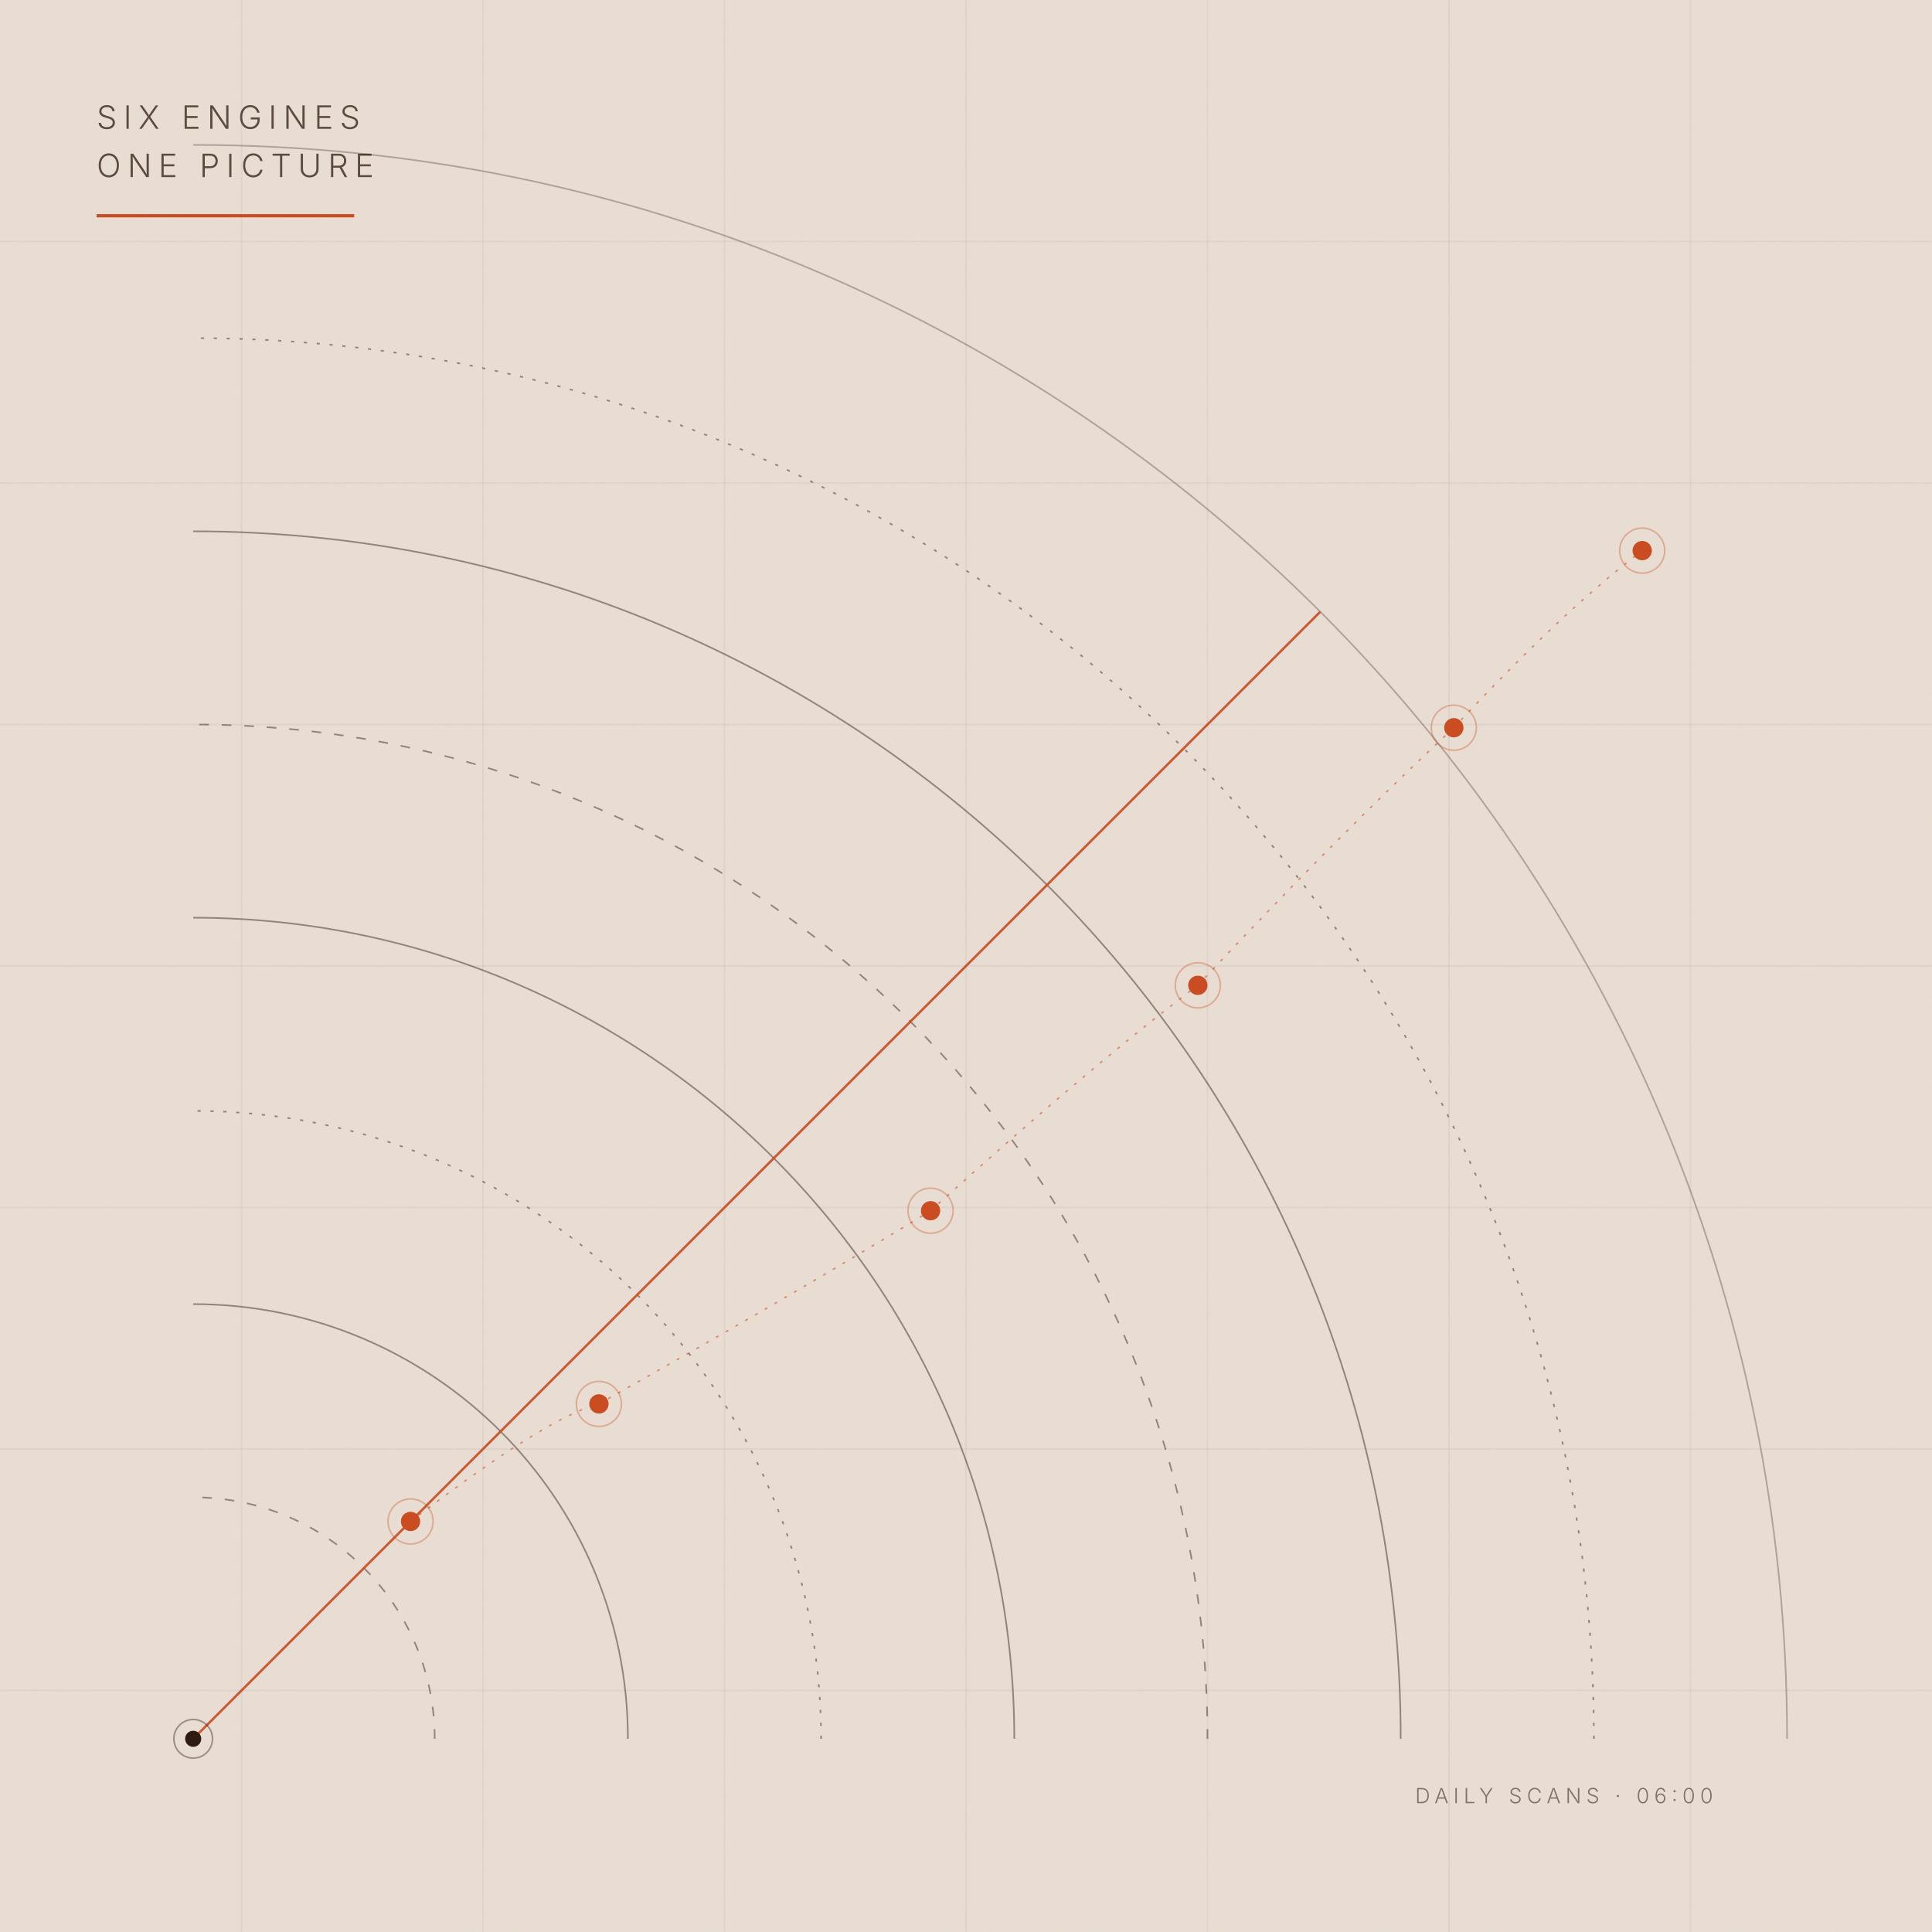
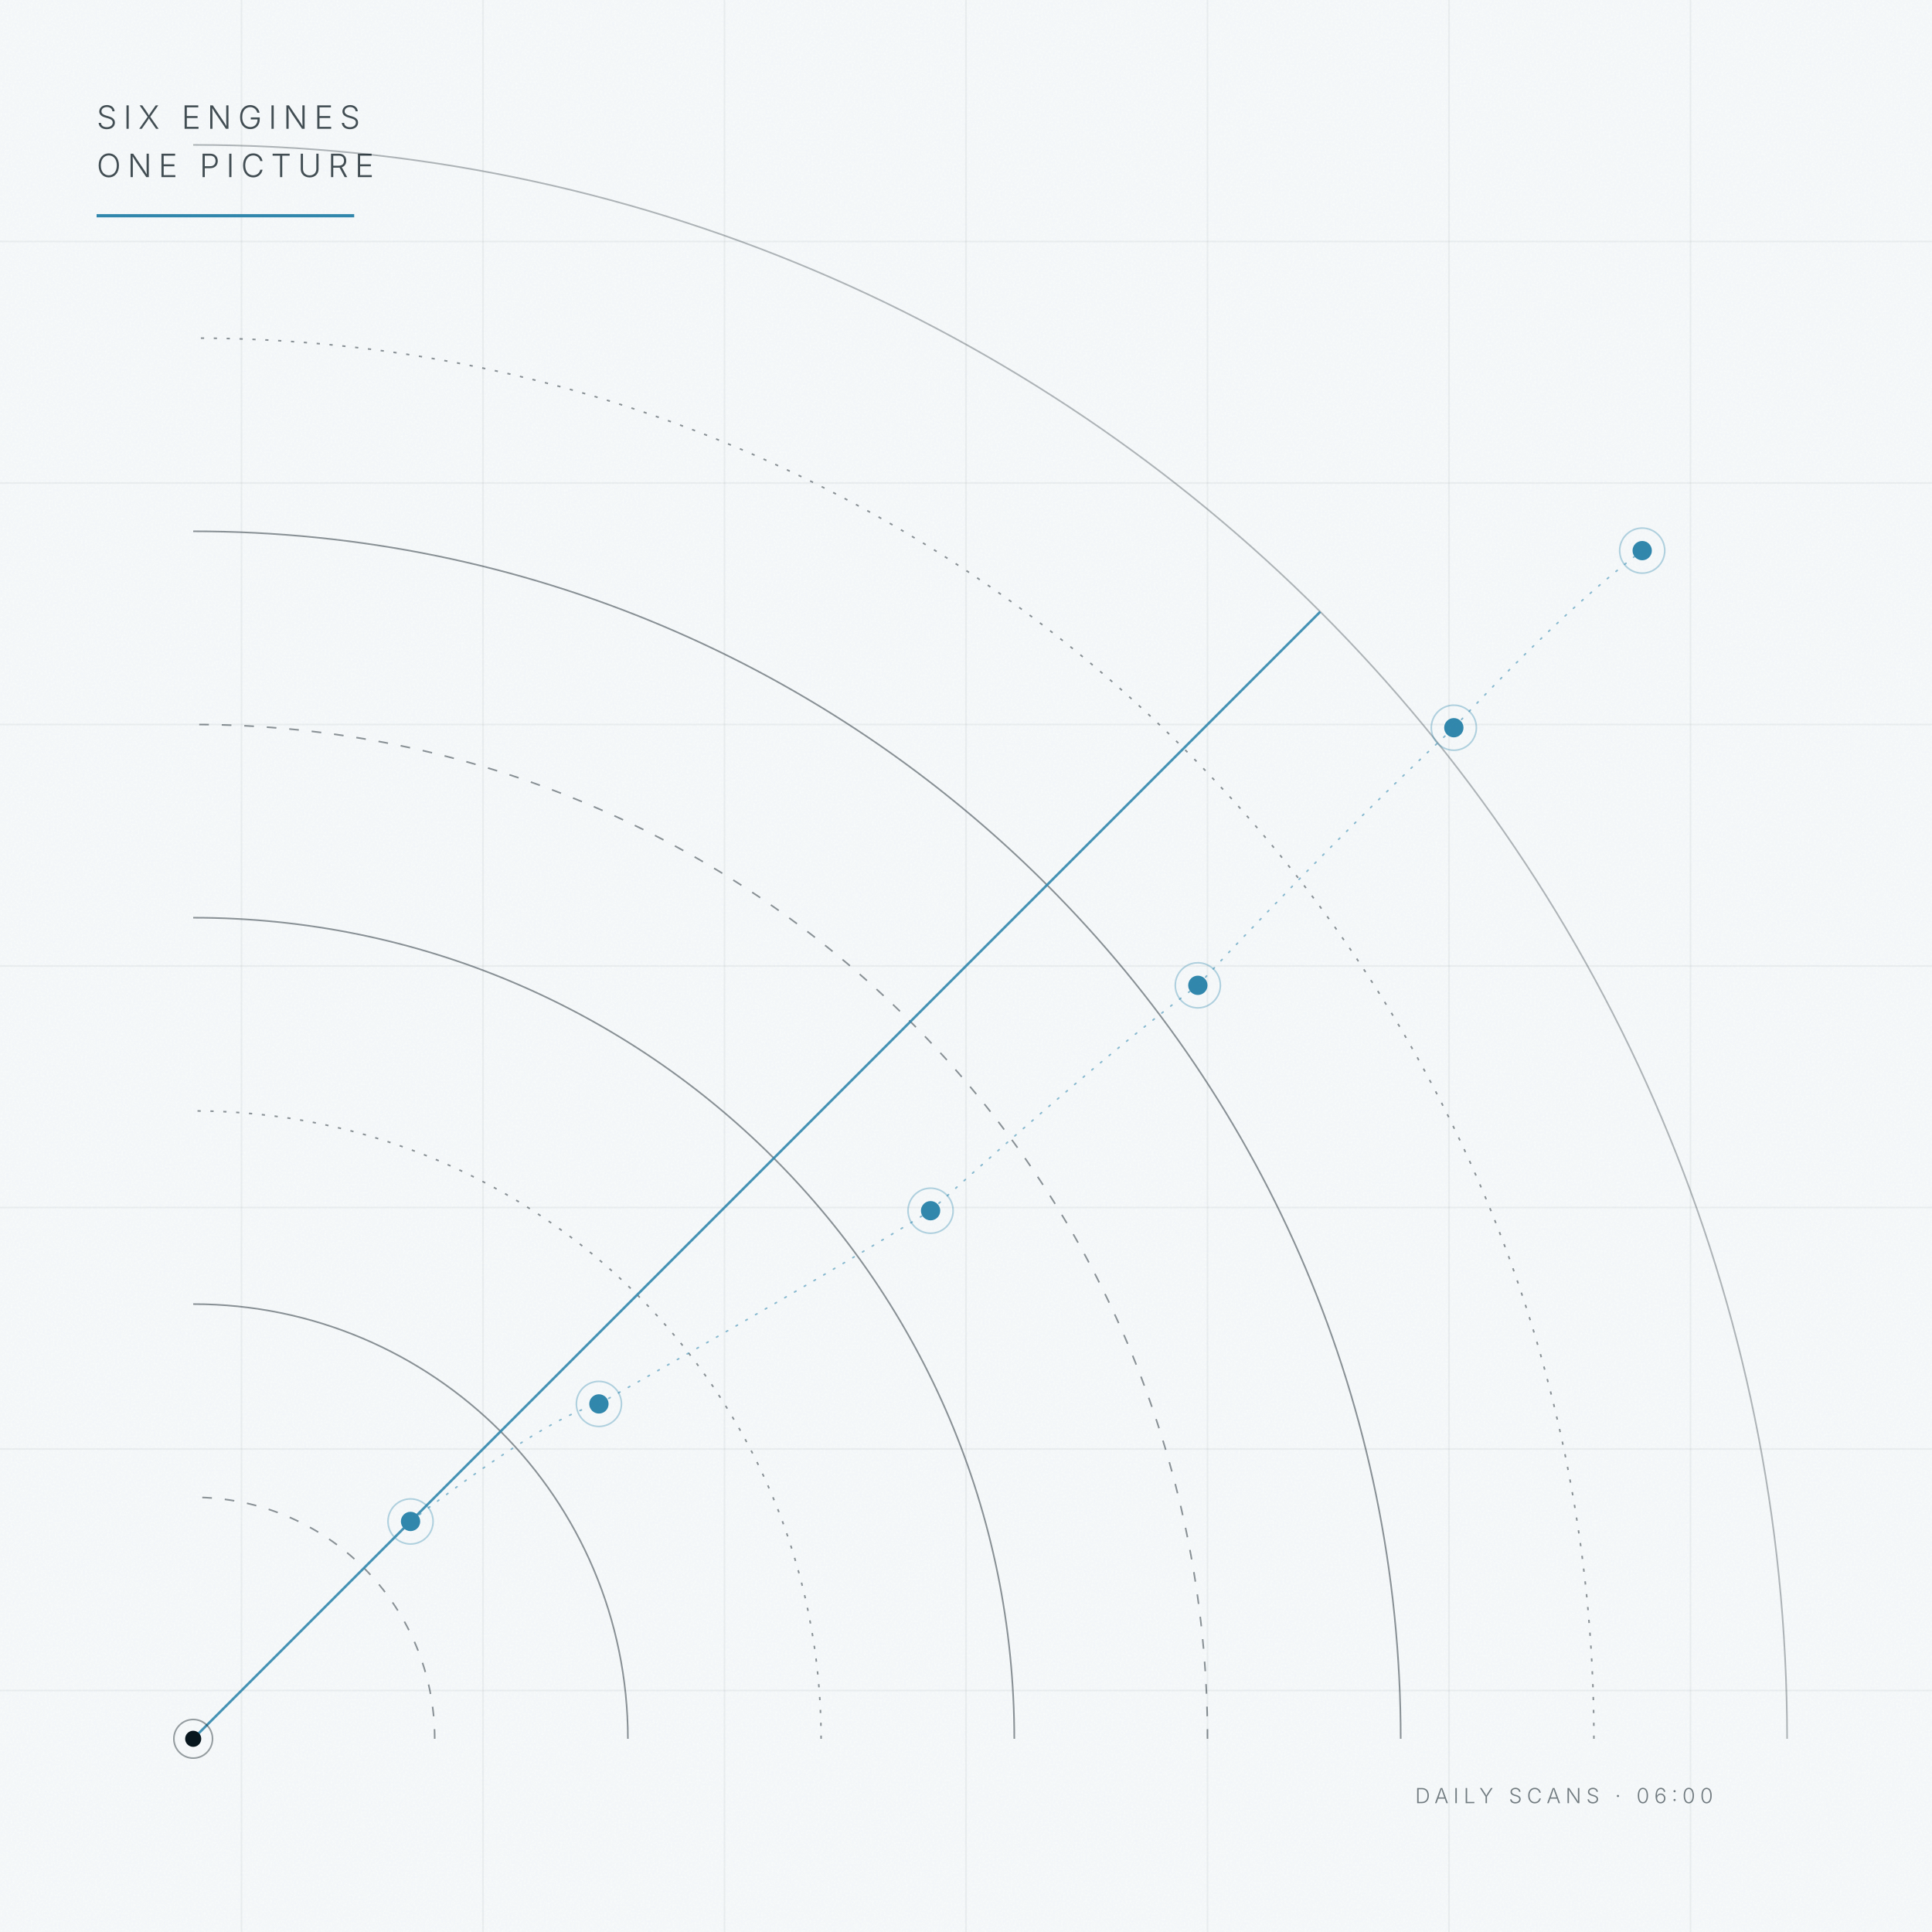
<svg xmlns="http://www.w3.org/2000/svg" viewBox="0 0 1200 1200" width="1200" height="1200">
  <defs>
    <filter id="grain">
      <feTurbulence type="fractalNoise" baseFrequency="0.8" numOctaves="2" stitchTiles="stitch" />
-       <feColorMatrix type="matrix" values="0 0 0 0 0.176  0 0 0 0 0.106  0 0 0 0 0.067  0 0 0 0.03 0" />
+       <feColorMatrix type="matrix" values="0 0 0 0 0.027  0 0 0 0 0.086  0 0 0 0 0.114  0 0 0 0.03 0" />
    </filter>
  </defs>
-   <rect width="1200" height="1200" fill="#EAE0D6" />
-   <g stroke="#2D1B11" stroke-opacity="0.05" stroke-width="1">
+   <rect width="1200" height="1200" fill="#F8FBFC" />
+   <g stroke="#07161D" stroke-opacity="0.05" stroke-width="1">
    <line x1="150" y1="0" x2="150" y2="1200" />
    <line x1="300" y1="0" x2="300" y2="1200" />
    <line x1="450" y1="0" x2="450" y2="1200" />
    <line x1="600" y1="0" x2="600" y2="1200" />
    <line x1="750" y1="0" x2="750" y2="1200" />
    <line x1="900" y1="0" x2="900" y2="1200" />
    <line x1="1050" y1="0" x2="1050" y2="1200" />
    <line x1="0" y1="150" x2="1200" y2="150" />
    <line x1="0" y1="300" x2="1200" y2="300" />
    <line x1="0" y1="450" x2="1200" y2="450" />
    <line x1="0" y1="600" x2="1200" y2="600" />
    <line x1="0" y1="750" x2="1200" y2="750" />
    <line x1="0" y1="900" x2="1200" y2="900" />
    <line x1="0" y1="1050" x2="1200" y2="1050" />
  </g>
-   <g fill="none" stroke="#2D1B11" stroke-width="1" stroke-opacity="0.45">
+   <g fill="none" stroke="#07161D" stroke-width="1" stroke-opacity="0.45">
    <path d="M 270 1080 A 150 150 0 0 0 120 930" stroke-dasharray="6 8" />
    <path d="M 390 1080 A 270 270 0 0 0 120 810" />
    <path d="M 510 1080 A 390 390 0 0 0 120 690" stroke-dasharray="2 6" />
    <path d="M 630 1080 A 510 510 0 0 0 120 570" />
    <path d="M 750 1080 A 630 630 0 0 0 120 450" stroke-dasharray="6 8" />
    <path d="M 870 1080 A 750 750 0 0 0 120 330" />
    <path d="M 990 1080 A 870 870 0 0 0 120 210" stroke-dasharray="2 6" />
    <path d="M 1110 1080 A 990 990 0 0 0 120 90" stroke-opacity="0.3" />
  </g>
-   <line x1="120" y1="1080" x2="820" y2="380" stroke="#CB4D22" stroke-width="1.5" stroke-opacity="0.9" />
-   <g fill="none" stroke="#CB4D22" stroke-width="1" stroke-opacity="0.55" stroke-dasharray="1 6" stroke-linecap="round">
+   <line x1="120" y1="1080" x2="820" y2="380" stroke="#3289AE" stroke-width="1.5" stroke-opacity="0.9" />
+   <g fill="none" stroke="#3289AE" stroke-width="1" stroke-opacity="0.55" stroke-dasharray="1 6" stroke-linecap="round">
    <path d="M 255 945 Q 340 880 372 872" />
    <path d="M 372 872 Q 500 800 578 752" />
    <path d="M 578 752 Q 680 660 744 612" />
    <path d="M 744 612 Q 830 520 903 452" />
    <path d="M 903 452 Q 970 380 1020 342" />
  </g>
  <g>
-     <circle cx="255" cy="945" r="14" fill="none" stroke="#CB4D22" stroke-opacity="0.35" stroke-width="1" />
-     <circle cx="255" cy="945" r="6" fill="#CB4D22" />
-     <circle cx="372" cy="872" r="14" fill="none" stroke="#CB4D22" stroke-opacity="0.35" stroke-width="1" />
-     <circle cx="372" cy="872" r="6" fill="#CB4D22" />
-     <circle cx="578" cy="752" r="14" fill="none" stroke="#CB4D22" stroke-opacity="0.35" stroke-width="1" />
-     <circle cx="578" cy="752" r="6" fill="#CB4D22" />
-     <circle cx="744" cy="612" r="14" fill="none" stroke="#CB4D22" stroke-opacity="0.35" stroke-width="1" />
-     <circle cx="744" cy="612" r="6" fill="#CB4D22" />
-     <circle cx="903" cy="452" r="14" fill="none" stroke="#CB4D22" stroke-opacity="0.35" stroke-width="1" />
-     <circle cx="903" cy="452" r="6" fill="#CB4D22" />
-     <circle cx="1020" cy="342" r="14" fill="none" stroke="#CB4D22" stroke-opacity="0.35" stroke-width="1" />
-     <circle cx="1020" cy="342" r="6" fill="#CB4D22" />
+     <circle cx="255" cy="945" r="14" fill="none" stroke="#3289AE" stroke-opacity="0.35" stroke-width="1" />
+     <circle cx="255" cy="945" r="6" fill="#3289AE" />
+     <circle cx="372" cy="872" r="14" fill="none" stroke="#3289AE" stroke-opacity="0.35" stroke-width="1" />
+     <circle cx="372" cy="872" r="6" fill="#3289AE" />
+     <circle cx="578" cy="752" r="14" fill="none" stroke="#3289AE" stroke-opacity="0.35" stroke-width="1" />
+     <circle cx="578" cy="752" r="6" fill="#3289AE" />
+     <circle cx="744" cy="612" r="14" fill="none" stroke="#3289AE" stroke-opacity="0.35" stroke-width="1" />
+     <circle cx="744" cy="612" r="6" fill="#3289AE" />
+     <circle cx="903" cy="452" r="14" fill="none" stroke="#3289AE" stroke-opacity="0.35" stroke-width="1" />
+     <circle cx="903" cy="452" r="6" fill="#3289AE" />
+     <circle cx="1020" cy="342" r="14" fill="none" stroke="#3289AE" stroke-opacity="0.35" stroke-width="1" />
+     <circle cx="1020" cy="342" r="6" fill="#3289AE" />
  </g>
-   <circle cx="120" cy="1080" r="5" fill="#2D1B11" />
-   <circle cx="120" cy="1080" r="12" fill="none" stroke="#2D1B11" stroke-opacity="0.4" stroke-width="1" />
-   <text x="60" y="80" font-family="Inter, 'Helvetica Neue', Arial, sans-serif" font-size="20" font-weight="300" letter-spacing="4" fill="#2D1B11" fill-opacity="0.75">SIX ENGINES</text>
-   <text x="60" y="110" font-family="Inter, 'Helvetica Neue', Arial, sans-serif" font-size="20" font-weight="300" letter-spacing="4" fill="#2D1B11" fill-opacity="0.75">ONE PICTURE</text>
-   <line x1="60" y1="134" x2="220" y2="134" stroke="#CB4D22" stroke-width="2" />
-   <text x="1064" y="1120" font-family="Inter, 'Helvetica Neue', Arial, sans-serif" font-size="13" font-weight="300" letter-spacing="3" fill="#2D1B11" fill-opacity="0.55" text-anchor="end">DAILY SCANS · 06:00</text>
+   <circle cx="120" cy="1080" r="5" fill="#07161D" />
+   <circle cx="120" cy="1080" r="12" fill="none" stroke="#07161D" stroke-opacity="0.4" stroke-width="1" />
+   <text x="60" y="80" font-family="Inter, 'Helvetica Neue', Arial, sans-serif" font-size="20" font-weight="300" letter-spacing="4" fill="#07161D" fill-opacity="0.75">SIX ENGINES</text>
+   <text x="60" y="110" font-family="Inter, 'Helvetica Neue', Arial, sans-serif" font-size="20" font-weight="300" letter-spacing="4" fill="#07161D" fill-opacity="0.75">ONE PICTURE</text>
+   <line x1="60" y1="134" x2="220" y2="134" stroke="#3289AE" stroke-width="2" />
+   <text x="1064" y="1120" font-family="Inter, 'Helvetica Neue', Arial, sans-serif" font-size="13" font-weight="300" letter-spacing="3" fill="#07161D" fill-opacity="0.55" text-anchor="end">DAILY SCANS · 06:00</text>
  <rect width="1200" height="1200" filter="url(#grain)" />
</svg>
